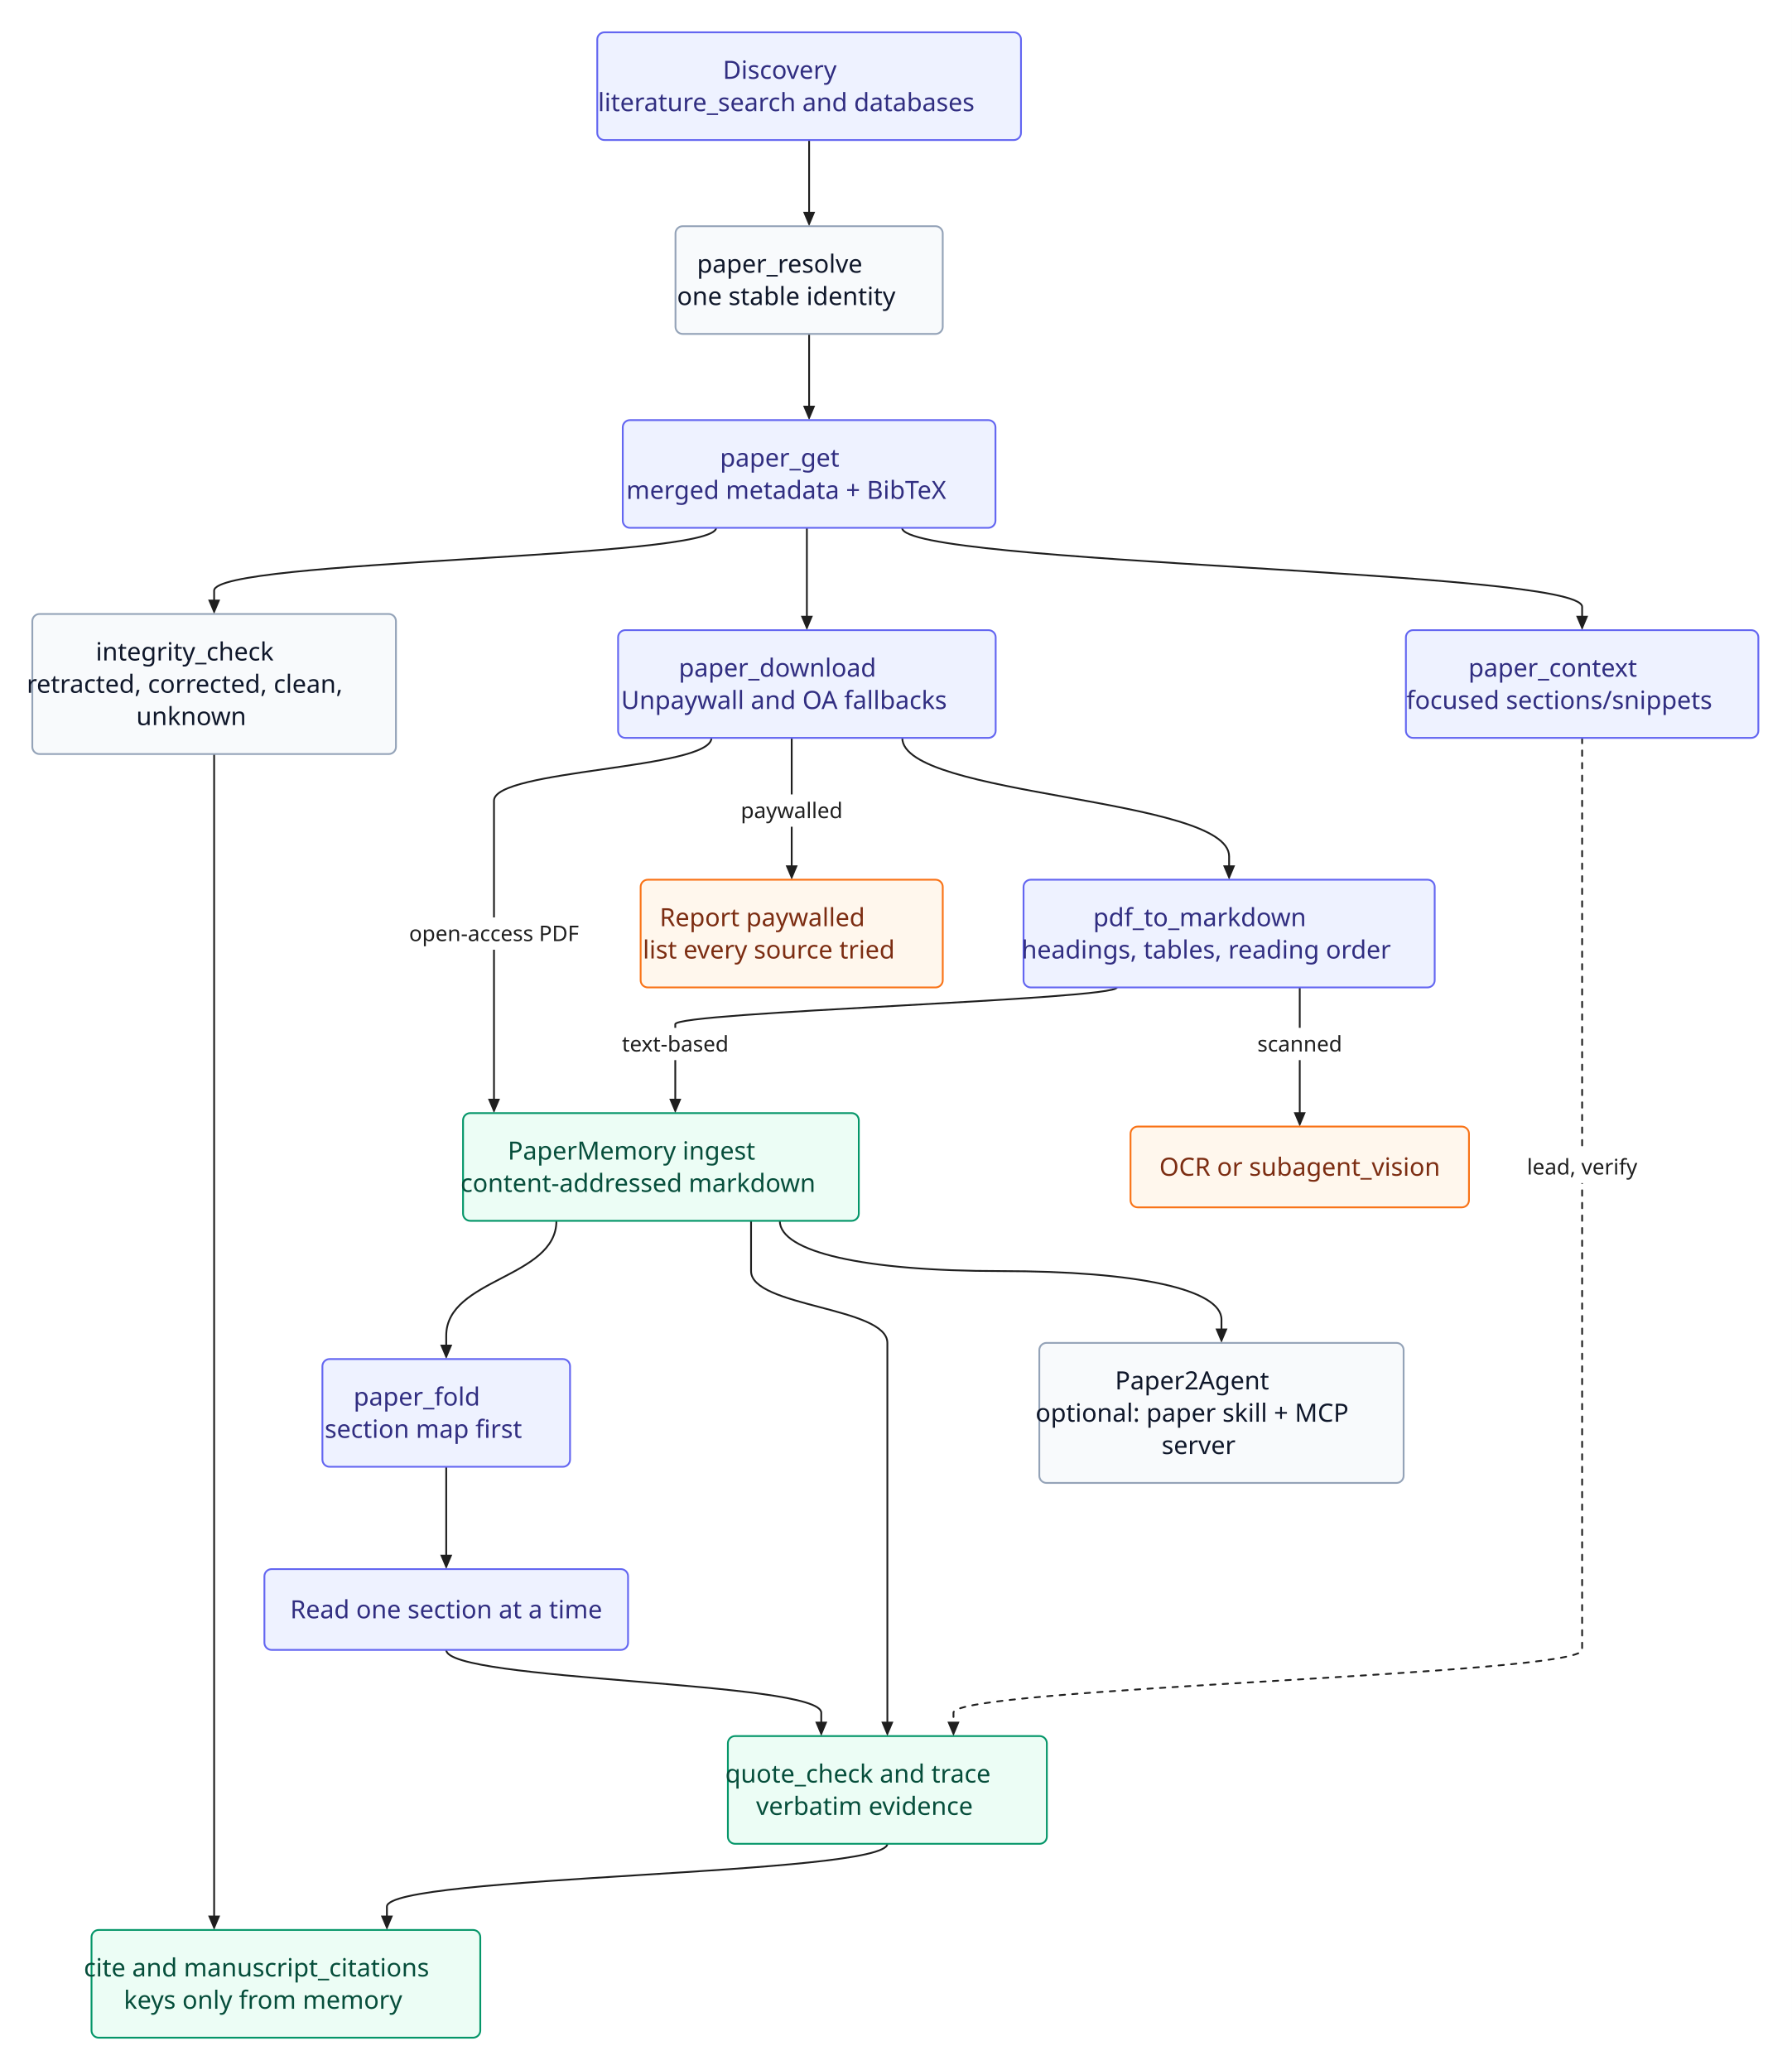
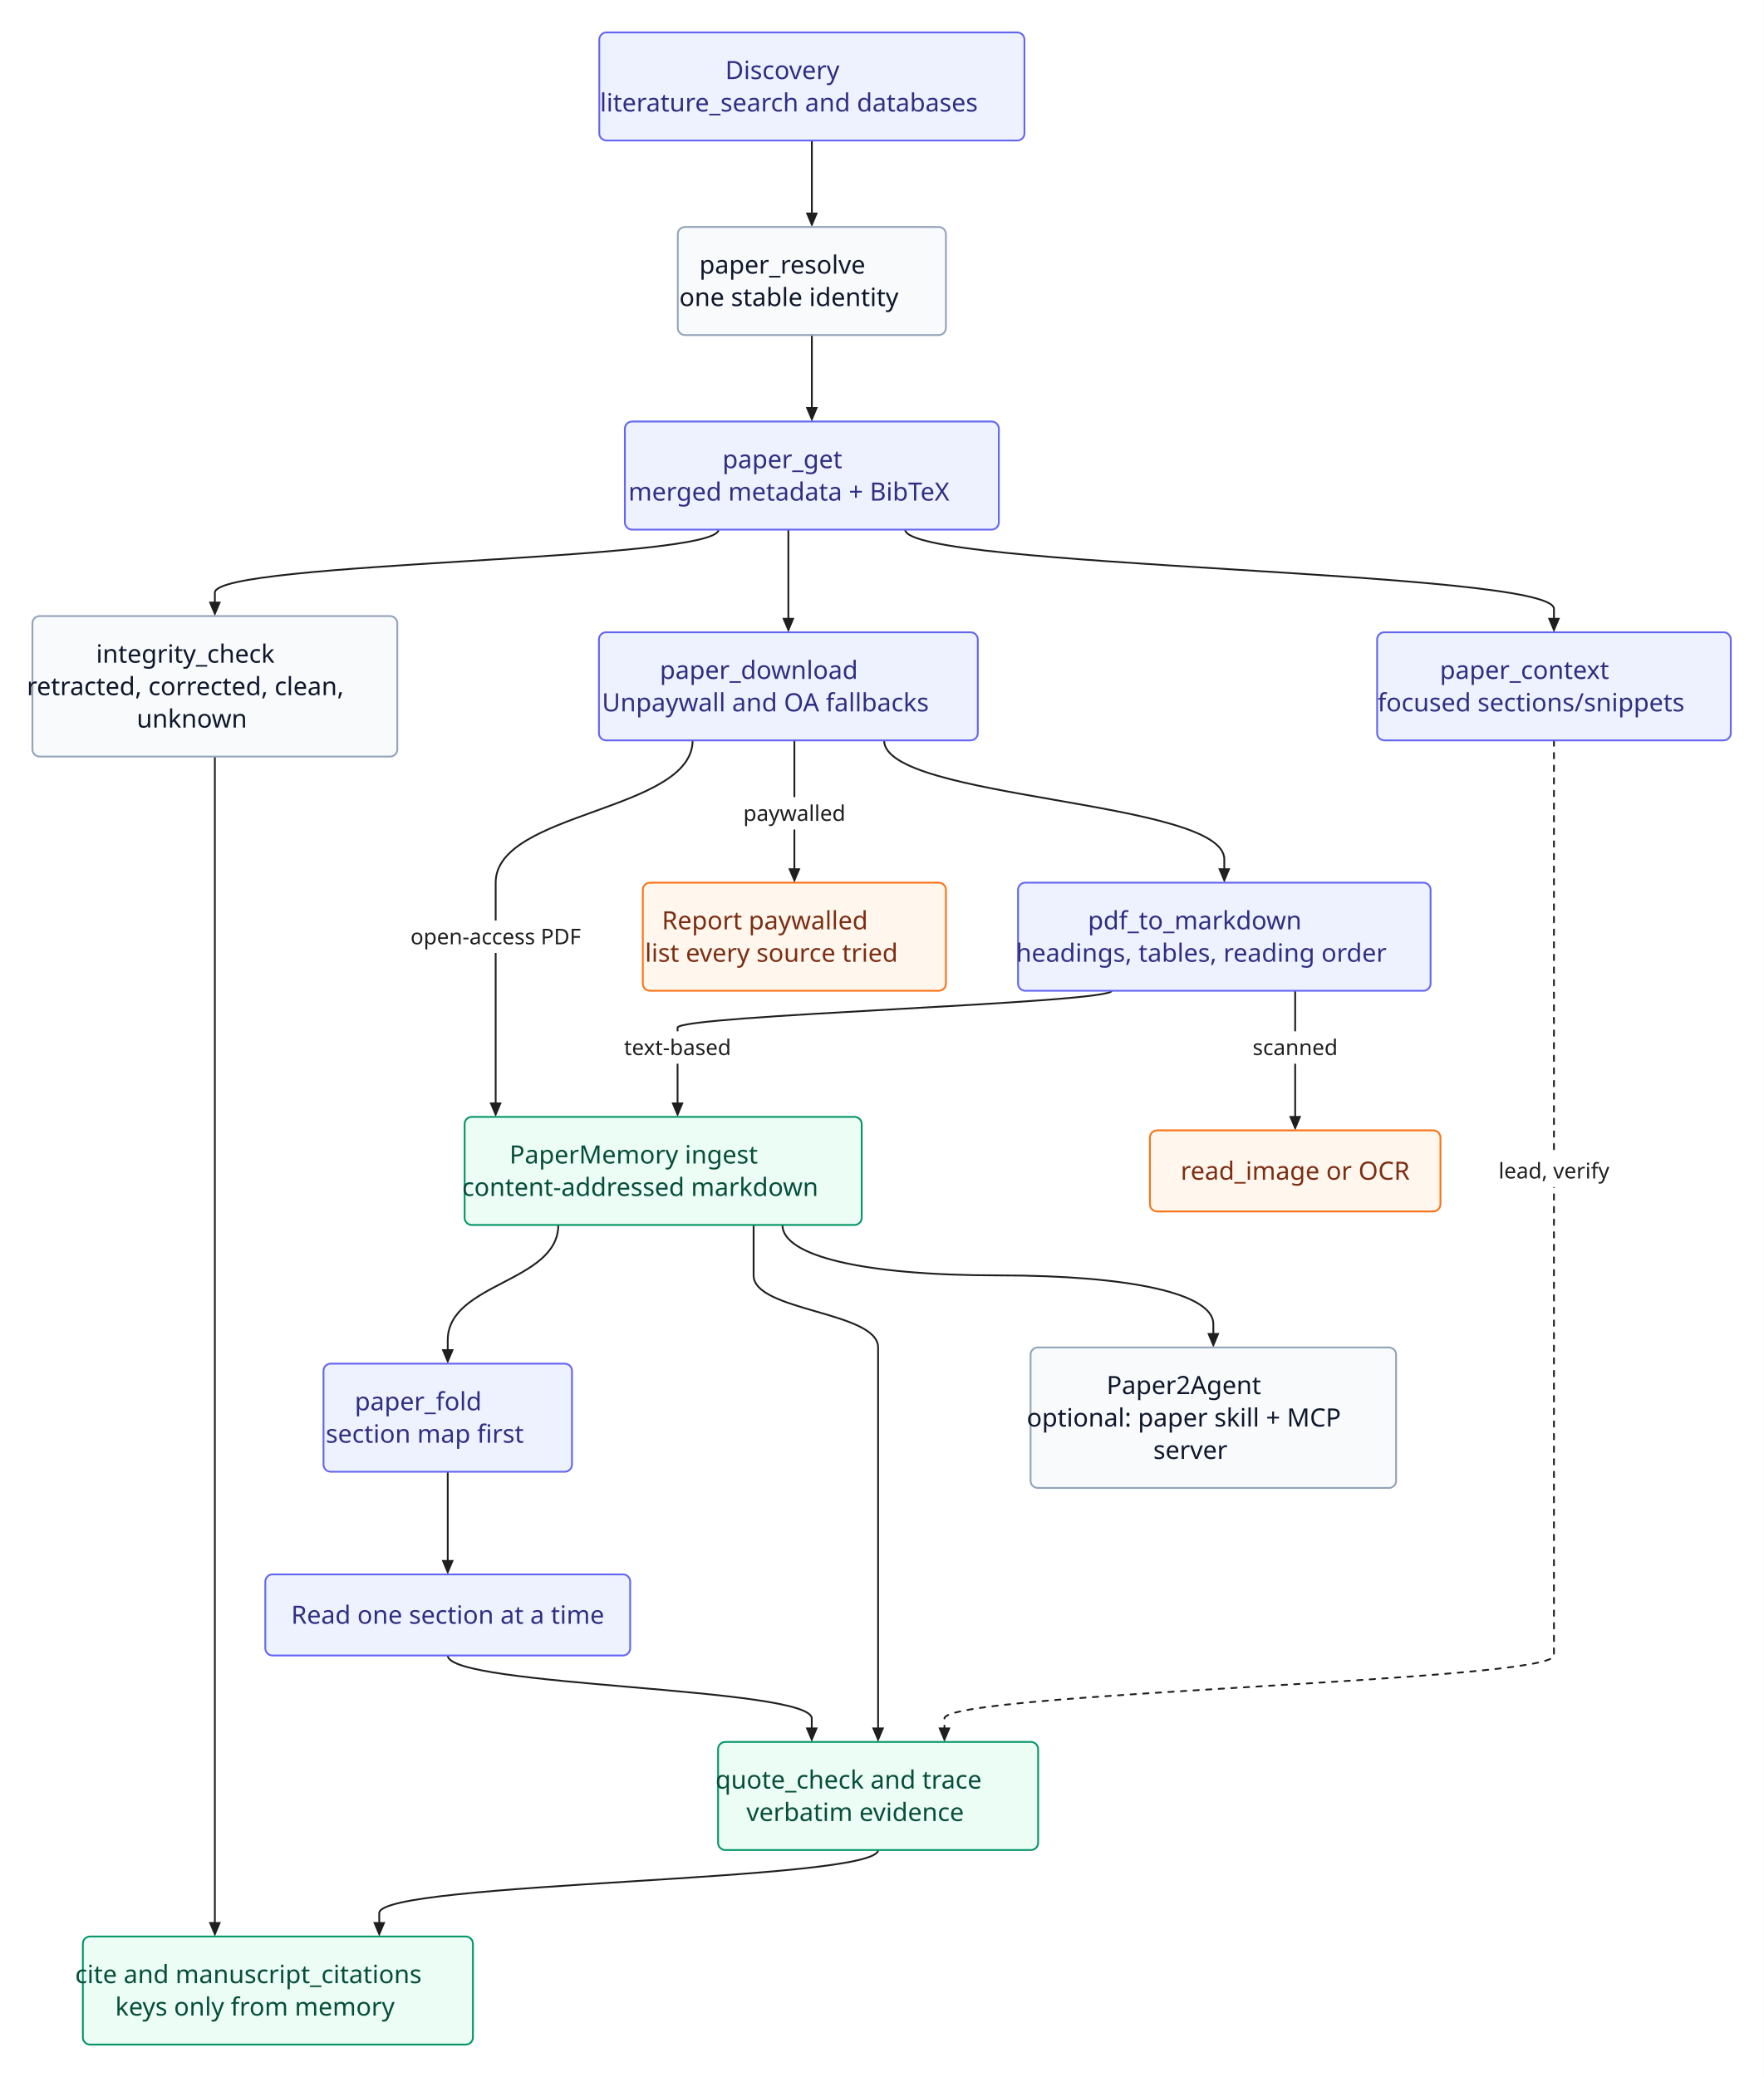
- <svg xmlns="http://www.w3.org/2000/svg" class="pele pele-flowchart" viewBox="0 0 998 1153" width="998" height="1153" style="max-width:100%;height:auto;--_bg:#fff;--_fg:#1f1f1f;--_m:#6e6e6e;--_l:#1f1f1f;--_s:#f3f3f3;--_a:#e6e6e6;--_b:#8a8a8a;--_c:#5b7bd5;color:#1f1f1f;--_r:4px;--_fm:monospace;font:14px sans-serif;letter-spacing:normal;word-spacing:normal;text-transform:none;direction:ltr;font-family:sans-serif" fill="#1f1f1f" role="graphics-document document" aria-roledescription="flowchart">
+ <svg xmlns="http://www.w3.org/2000/svg" class="pele pele-flowchart" viewBox="0 0 979 1153" width="979" height="1153" style="max-width:100%;height:auto;--_bg:#fff;--_fg:#1f1f1f;--_m:#6e6e6e;--_l:#1f1f1f;--_s:#f3f3f3;--_a:#e6e6e6;--_b:#8a8a8a;--_c:#5b7bd5;color:#1f1f1f;--_r:4px;--_fm:monospace;font:14px sans-serif;letter-spacing:normal;word-spacing:normal;text-transform:none;direction:ltr;font-family:sans-serif" fill="#1f1f1f" role="graphics-document document" aria-roledescription="flowchart">
  <rect width="100%" height="100%" fill="#ffffff" />
  <g class="pele-edges" fill="none" stroke="#1f1f1f" stroke-linecap="round">
    <g class="pele-edge" data-id="L_discover_resolve_0">
      <path d="M450.63,78L450.63,119" />
      <path class="pele-marker" d="M450.63,126L447.27,118L453.99,118Z" fill="#1f1f1f" stroke="none" />
    </g>
    <g class="pele-edge" data-id="L_resolve_get_0">
      <path d="M450.63,186L450.63,227" />
      <path class="pele-marker" d="M450.63,234L447.27,226L453.99,226Z" fill="#1f1f1f" stroke="none" />
    </g>
    <g class="pele-edge" data-id="L_get_integrity_0">
      <path d="M398.84,294C398.84,311.5 119.26,311.5 119.26,329L119.26,335" />
      <path class="pele-marker" d="M119.26,342L115.9,334L122.62,334Z" fill="#1f1f1f" stroke="none" />
    </g>
    <g class="pele-edge" data-id="L_get_download_0">
-       <path d="M449.38,294L449.38,344" />
-       <path class="pele-marker" d="M449.38,351L446.02,343L452.74,343Z" fill="#1f1f1f" stroke="none" />
+       <path d="M437.59,294L437.59,344" />
+       <path class="pele-marker" d="M437.59,351L434.23,343L440.95,343Z" fill="#1f1f1f" stroke="none" />
    </g>
    <g class="pele-edge" data-id="L_get_context_0">
-       <path d="M502.42,294C502.42,314.45 881.15,317.55 881.15,338L881.15,344" />
-       <path class="pele-marker" d="M881.15,351L877.79,343L884.51,343Z" fill="#1f1f1f" stroke="none" />
+       <path d="M502.42,294C502.42,315.5 862.54,316.5 862.54,338L862.54,344" />
+       <path class="pele-marker" d="M862.54,351L859.18,343L865.9,343Z" fill="#1f1f1f" stroke="none" />
    </g>
    <g class="pele-edge" data-id="L_context_quote_0">
-       <path d="M881.15,411L881.15,919C881.15,933 531.03,940 531.03,954L531.03,960" stroke-dasharray="3 4" />
-       <path class="pele-marker" d="M531.03,967L527.67,959L534.39,959Z" fill="#1f1f1f" stroke="none" />
+       <path d="M862.54,411L862.54,919C862.54,933.48 524.22,939.52 524.22,954L524.22,960" stroke-dasharray="3 4" />
+       <path class="pele-marker" d="M524.22,967L520.86,959L527.58,959Z" fill="#1f1f1f" stroke="none" />
    </g>
    <g class="pele-edge" data-id="L_download_ingest_0">
-       <path d="M396.24,411C396.24,428.5 275.12,428.5 275.12,446L275.12,613" />
+       <path d="M384.45,411C384.45,450.5 275.12,450.5 275.12,490L275.12,613" />
      <path class="pele-marker" d="M275.12,620L271.76,612L278.48,612Z" fill="#1f1f1f" stroke="none" />
    </g>
    <g class="pele-edge" data-id="L_download_paywall_0">
      <path d="M440.93,411L440.93,483" />
      <path class="pele-marker" d="M440.93,490L437.57,482L444.29,482Z" fill="#1f1f1f" stroke="none" />
    </g>
    <g class="pele-edge" data-id="L_download_convert_0">
-       <path d="M502.52,411C502.52,444 684.54,444 684.54,477L684.54,483" />
-       <path class="pele-marker" d="M684.54,490L681.18,482L687.9,482Z" fill="#1f1f1f" stroke="none" />
+       <path d="M490.73,411C490.73,444 679.56,444 679.56,477L679.56,483" />
+       <path class="pele-marker" d="M679.56,490L676.2,482L682.92,482Z" fill="#1f1f1f" stroke="none" />
    </g>
    <g class="pele-edge" data-id="L_convert_ingest_0">
-       <path d="M622.04,550C622.04,556.83 376.09,563.67 376.09,570.5L376.09,613" />
+       <path d="M617.06,550C617.06,556.98 376.09,563.52 376.09,570.5L376.09,613" />
      <path class="pele-marker" d="M376.09,620L372.73,612L379.45,612Z" fill="#1f1f1f" stroke="none" />
    </g>
    <g class="pele-edge" data-id="L_convert_vision_0">
-       <path d="M723.88,550L723.88,620.5" />
-       <path class="pele-marker" d="M723.88,627.5L720.52,619.5L727.24,619.5Z" fill="#1f1f1f" stroke="none" />
+       <path d="M718.9,550L718.9,620.5" />
+       <path class="pele-marker" d="M718.9,627.5L715.54,619.5L722.26,619.5Z" fill="#1f1f1f" stroke="none" />
    </g>
    <g class="pele-edge" data-id="L_ingest_fold_0">
      <path d="M309.89,680C309.89,712 248.52,712 248.52,744L248.52,750" />
      <path class="pele-marker" d="M248.52,757L245.16,749L251.88,749Z" fill="#1f1f1f" stroke="none" />
    </g>
    <g class="pele-edge" data-id="L_ingest_quote_0">
-       <path d="M418.3,680L418.3,708C418.3,728 494.21,728 494.21,748L494.21,960" />
-       <path class="pele-marker" d="M494.21,967L490.85,959L497.57,959Z" fill="#1f1f1f" stroke="none" />
+       <path d="M418.3,680L418.3,708C418.3,728 487.4,728 487.4,748L487.4,960" />
+       <path class="pele-marker" d="M487.4,967L484.04,959L490.76,959Z" fill="#1f1f1f" stroke="none" />
    </g>
    <g class="pele-edge" data-id="L_fold_read_0">
      <path d="M248.52,817L248.52,867" />
      <path class="pele-marker" d="M248.52,874L245.16,866L251.88,866Z" fill="#1f1f1f" stroke="none" />
    </g>
    <g class="pele-edge" data-id="L_read_quote_0">
-       <path d="M248.52,919C248.52,936.5 457.39,936.5 457.39,954L457.39,960" />
-       <path class="pele-marker" d="M457.39,967L454.03,959L460.75,959Z" fill="#1f1f1f" stroke="none" />
+       <path d="M248.52,919C248.52,936.5 450.58,936.5 450.58,954L450.58,960" />
+       <path class="pele-marker" d="M450.58,967L447.22,959L453.94,959Z" fill="#1f1f1f" stroke="none" />
    </g>
    <g class="pele-edge" data-id="L_quote_cite_0">
-       <path d="M494.21,1027C494.21,1044.5 215.49,1044.5 215.49,1062L215.49,1068" />
-       <path class="pele-marker" d="M215.49,1075L212.13,1067L218.85,1067Z" fill="#1f1f1f" stroke="none" />
+       <path d="M487.4,1027C487.4,1044.5 210.51,1044.5 210.51,1062L210.51,1068" />
+       <path class="pele-marker" d="M210.51,1075L207.15,1067L213.87,1067Z" fill="#1f1f1f" stroke="none" />
    </g>
    <g class="pele-edge" data-id="L_integrity_cite_0">
      <path d="M119.26,420L119.26,1068" />
      <path class="pele-marker" d="M119.26,1075L115.9,1067L122.62,1067Z" fill="#1f1f1f" stroke="none" />
    </g>
    <g class="pele-edge" data-id="L_ingest_agent_0">
-       <path d="M434.3,680C434.3,697.36 481.03,708 557.29,708C633.55,708 680.29,718.26 680.29,735L680.29,741" />
-       <path class="pele-marker" d="M680.29,748L676.93,740L683.65,740Z" fill="#1f1f1f" stroke="none" />
+       <path d="M434.3,680C434.3,697.36 479.74,708 553.89,708C628.03,708 673.48,718.26 673.48,735L673.48,741" />
+       <path class="pele-marker" d="M673.48,748L670.12,740L676.84,740Z" fill="#1f1f1f" stroke="none" />
    </g>
  </g>
  <g class="pele-edge-labels" font-size="12">
    <g class="pele-edge-label" data-id="L_context_quote_0">
-       <rect x="848.14" y="641" width="66.02" height="18" rx="3" fill="#fff" />
-       <text x="881.15" y="654.2" text-anchor="middle">lead, verify</text>
+       <rect x="829.53" y="641" width="66.02" height="18" rx="3" fill="#fff" />
+       <text x="862.54" y="654.2" text-anchor="middle">lead, verify</text>
    </g>
    <g class="pele-edge-label" data-id="L_download_ingest_0">
      <rect x="223.44" y="511" width="103.36" height="18" rx="3" fill="#fff" />
      <text x="275.12" y="524.2" text-anchor="middle">open-access PDF</text>
    </g>
    <g class="pele-edge-label" data-id="L_download_paywall_0">
      <rect x="410.26" y="442.5" width="61.35" height="18" rx="3" fill="#fff" />
      <text x="440.93" y="455.7" text-anchor="middle">paywalled</text>
    </g>
    <g class="pele-edge-label" data-id="L_convert_ingest_0">
      <rect x="344.08" y="572.5" width="64.03" height="18" rx="3" fill="#fff" />
      <text x="376.09" y="585.7" text-anchor="middle">text-based</text>
    </g>
    <g class="pele-edge-label" data-id="L_convert_vision_0">
-       <rect x="697.2" y="572.5" width="53.36" height="18" rx="3" fill="#fff" />
-       <text x="723.88" y="585.7" text-anchor="middle">scanned</text>
+       <rect x="692.22" y="572.5" width="53.36" height="18" rx="3" fill="#fff" />
+       <text x="718.9" y="585.7" text-anchor="middle">scanned</text>
    </g>
  </g>
  <g class="pele-nodes">
    <g class="pele-node pele-shape-rect discovery" data-id="discover" transform="translate(450.63,48)">
      <rect x="-117.99" y="-30" width="235.99" height="60" fill="#f3f3f3" stroke="#8a8a8a" style="rx:4px;fill:#eef2ff;stroke:#6366f1;" />
      <text class="pele-label" style="fill:#312e81;" text-anchor="middle" xml:space="preserve">
        <tspan x="0" y="-4.1">Discovery</tspan>
        <tspan x="0" y="13.9">literature_search and databases</tspan>
      </text>
    </g>
    <g class="pele-node pele-shape-rect optional" data-id="resolve" transform="translate(450.63,156)">
      <rect x="-74.42" y="-30" width="148.84" height="60" fill="#f3f3f3" stroke="#8a8a8a" style="rx:4px;fill:#f8fafc;stroke:#94a3b8;" />
      <text class="pele-label" style="fill:#0f172a;" text-anchor="middle" xml:space="preserve">
        <tspan x="0" y="-4.1">paper_resolve</tspan>
        <tspan x="0" y="13.9">one stable identity</tspan>
      </text>
    </g>
    <g class="pele-node pele-shape-rect discovery" data-id="get" transform="translate(450.63,264)">
      <rect x="-103.79" y="-30" width="207.58" height="60" fill="#f3f3f3" stroke="#8a8a8a" style="rx:4px;fill:#eef2ff;stroke:#6366f1;" />
      <text class="pele-label" style="fill:#312e81;" text-anchor="middle" xml:space="preserve">
        <tspan x="0" y="-4.1">paper_get</tspan>
        <tspan x="0" y="13.9">merged metadata + BibTeX</tspan>
      </text>
    </g>
    <g class="pele-node pele-shape-rect optional" data-id="integrity" transform="translate(119.26,381)">
      <rect x="-101.26" y="-39" width="202.52" height="78" fill="#f3f3f3" stroke="#8a8a8a" style="rx:4px;fill:#f8fafc;stroke:#94a3b8;" />
      <text class="pele-label" style="fill:#0f172a;" text-anchor="middle" xml:space="preserve">
        <tspan x="0" y="-13.1">integrity_check</tspan>
        <tspan x="0" y="4.9">retracted, corrected, clean,</tspan>
        <tspan x="0" y="22.9">unknown</tspan>
      </text>
    </g>
-     <g class="pele-node pele-shape-rect discovery" data-id="download" transform="translate(449.38,381)">
+     <g class="pele-node pele-shape-rect discovery" data-id="download" transform="translate(437.59,381)">
      <rect x="-105.14" y="-30" width="210.29" height="60" fill="#f3f3f3" stroke="#8a8a8a" style="rx:4px;fill:#eef2ff;stroke:#6366f1;" />
      <text class="pele-label" style="fill:#312e81;" text-anchor="middle" xml:space="preserve">
        <tspan x="0" y="-4.1">paper_download</tspan>
        <tspan x="0" y="13.9">Unpaywall and OA fallbacks</tspan>
      </text>
    </g>
-     <g class="pele-node pele-shape-rect discovery" data-id="context" transform="translate(881.15,381)">
+     <g class="pele-node pele-shape-rect discovery" data-id="context" transform="translate(862.54,381)">
      <rect x="-98.15" y="-30" width="196.3" height="60" fill="#f3f3f3" stroke="#8a8a8a" style="rx:4px;fill:#eef2ff;stroke:#6366f1;" />
      <text class="pele-label" style="fill:#312e81;" text-anchor="middle" xml:space="preserve">
        <tspan x="0" y="-4.1">paper_context</tspan>
        <tspan x="0" y="13.9">focused sections/snippets</tspan>
      </text>
    </g>
-     <g class="pele-node pele-shape-rect evidence" data-id="quote" transform="translate(494.21,997)">
+     <g class="pele-node pele-shape-rect evidence" data-id="quote" transform="translate(487.4,997)">
      <rect x="-88.82" y="-30" width="177.64" height="60" fill="#f3f3f3" stroke="#8a8a8a" style="rx:4px;fill:#ecfdf5;stroke:#059669;" />
      <text class="pele-label" style="fill:#064e3b;" text-anchor="middle" xml:space="preserve">
        <tspan x="0" y="-4.1">quote_check and trace</tspan>
        <tspan x="0" y="13.9">verbatim evidence</tspan>
      </text>
    </g>
    <g class="pele-node pele-shape-rect evidence" data-id="ingest" transform="translate(368.09,650)">
      <rect x="-110.2" y="-30" width="220.41" height="60" fill="#f3f3f3" stroke="#8a8a8a" style="rx:4px;fill:#ecfdf5;stroke:#059669;" />
      <text class="pele-label" style="fill:#064e3b;" text-anchor="middle" xml:space="preserve">
        <tspan x="0" y="-4.1">PaperMemory ingest</tspan>
        <tspan x="0" y="13.9">content-addressed markdown</tspan>
      </text>
    </g>
    <g class="pele-node pele-shape-rect warn" data-id="paywall" transform="translate(440.93,520)">
      <rect x="-84.13" y="-30" width="168.26" height="60" fill="#f3f3f3" stroke="#8a8a8a" style="rx:4px;fill:#fff7ed;stroke:#f97316;" />
      <text class="pele-label" style="fill:#7c2d12;" text-anchor="middle" xml:space="preserve">
        <tspan x="0" y="-4.1">Report paywalled</tspan>
        <tspan x="0" y="13.9">list every source tried</tspan>
      </text>
    </g>
-     <g class="pele-node pele-shape-rect discovery" data-id="convert" transform="translate(684.54,520)">
+     <g class="pele-node pele-shape-rect discovery" data-id="convert" transform="translate(679.56,520)">
      <rect x="-114.49" y="-30" width="228.99" height="60" fill="#f3f3f3" stroke="#8a8a8a" style="rx:4px;fill:#eef2ff;stroke:#6366f1;" />
      <text class="pele-label" style="fill:#312e81;" text-anchor="middle" xml:space="preserve">
        <tspan x="0" y="-4.1">pdf_to_markdown</tspan>
        <tspan x="0" y="13.9">headings, tables, reading order</tspan>
      </text>
    </g>
-     <g class="pele-node pele-shape-rect warn" data-id="vision" transform="translate(723.88,650)">
-       <rect x="-94.25" y="-22.5" width="188.5" height="45" fill="#f3f3f3" stroke="#8a8a8a" style="rx:4px;fill:#fff7ed;stroke:#f97316;" />
-       <text class="pele-label" style="fill:#7c2d12;" x="0" y="4.9" text-anchor="middle">OCR or subagent_vision</text>
+     <g class="pele-node pele-shape-rect warn" data-id="vision" transform="translate(718.9,650)">
+       <rect x="-80.63" y="-22.5" width="161.26" height="45" fill="#f3f3f3" stroke="#8a8a8a" style="rx:4px;fill:#fff7ed;stroke:#f97316;" />
+       <text class="pele-label" style="fill:#7c2d12;" x="0" y="4.9" text-anchor="middle">read_image or OCR</text>
    </g>
    <g class="pele-node pele-shape-rect discovery" data-id="fold" transform="translate(248.52,787)">
      <rect x="-68.96" y="-30" width="137.92" height="60" fill="#f3f3f3" stroke="#8a8a8a" style="rx:4px;fill:#eef2ff;stroke:#6366f1;" />
      <text class="pele-label" style="fill:#312e81;" text-anchor="middle" xml:space="preserve">
        <tspan x="0" y="-4.1">paper_fold</tspan>
        <tspan x="0" y="13.9">section map first</tspan>
      </text>
    </g>
    <g class="pele-node pele-shape-rect discovery" data-id="read" transform="translate(248.52,896.5)">
      <rect x="-101.26" y="-22.5" width="202.53" height="45" fill="#f3f3f3" stroke="#8a8a8a" style="rx:4px;fill:#eef2ff;stroke:#6366f1;" />
      <text class="pele-label" style="fill:#312e81;" x="0" y="4.9" text-anchor="middle">Read one section at a time</text>
    </g>
-     <g class="pele-node pele-shape-rect evidence" data-id="cite" transform="translate(159.23,1105)">
+     <g class="pele-node pele-shape-rect evidence" data-id="cite" transform="translate(154.25,1105)">
      <rect x="-108.26" y="-30" width="216.52" height="60" fill="#f3f3f3" stroke="#8a8a8a" style="rx:4px;fill:#ecfdf5;stroke:#059669;" />
      <text class="pele-label" style="fill:#064e3b;" text-anchor="middle" xml:space="preserve">
        <tspan x="0" y="-4.1">cite and manuscript_citations</tspan>
        <tspan x="0" y="13.9">keys only from memory</tspan>
      </text>
    </g>
-     <g class="pele-node pele-shape-rect optional" data-id="agent" transform="translate(680.29,787)">
+     <g class="pele-node pele-shape-rect optional" data-id="agent" transform="translate(673.48,787)">
      <rect x="-101.45" y="-39" width="202.89" height="78" fill="#f3f3f3" stroke="#8a8a8a" style="rx:4px;fill:#f8fafc;stroke:#94a3b8;" />
      <text class="pele-label" style="fill:#0f172a;" text-anchor="middle" xml:space="preserve">
        <tspan x="0" y="-13.1">Paper2Agent</tspan>
        <tspan x="0" y="4.9">optional: paper skill + MCP</tspan>
        <tspan x="0" y="22.9">server</tspan>
      </text>
    </g>
  </g>
</svg>
